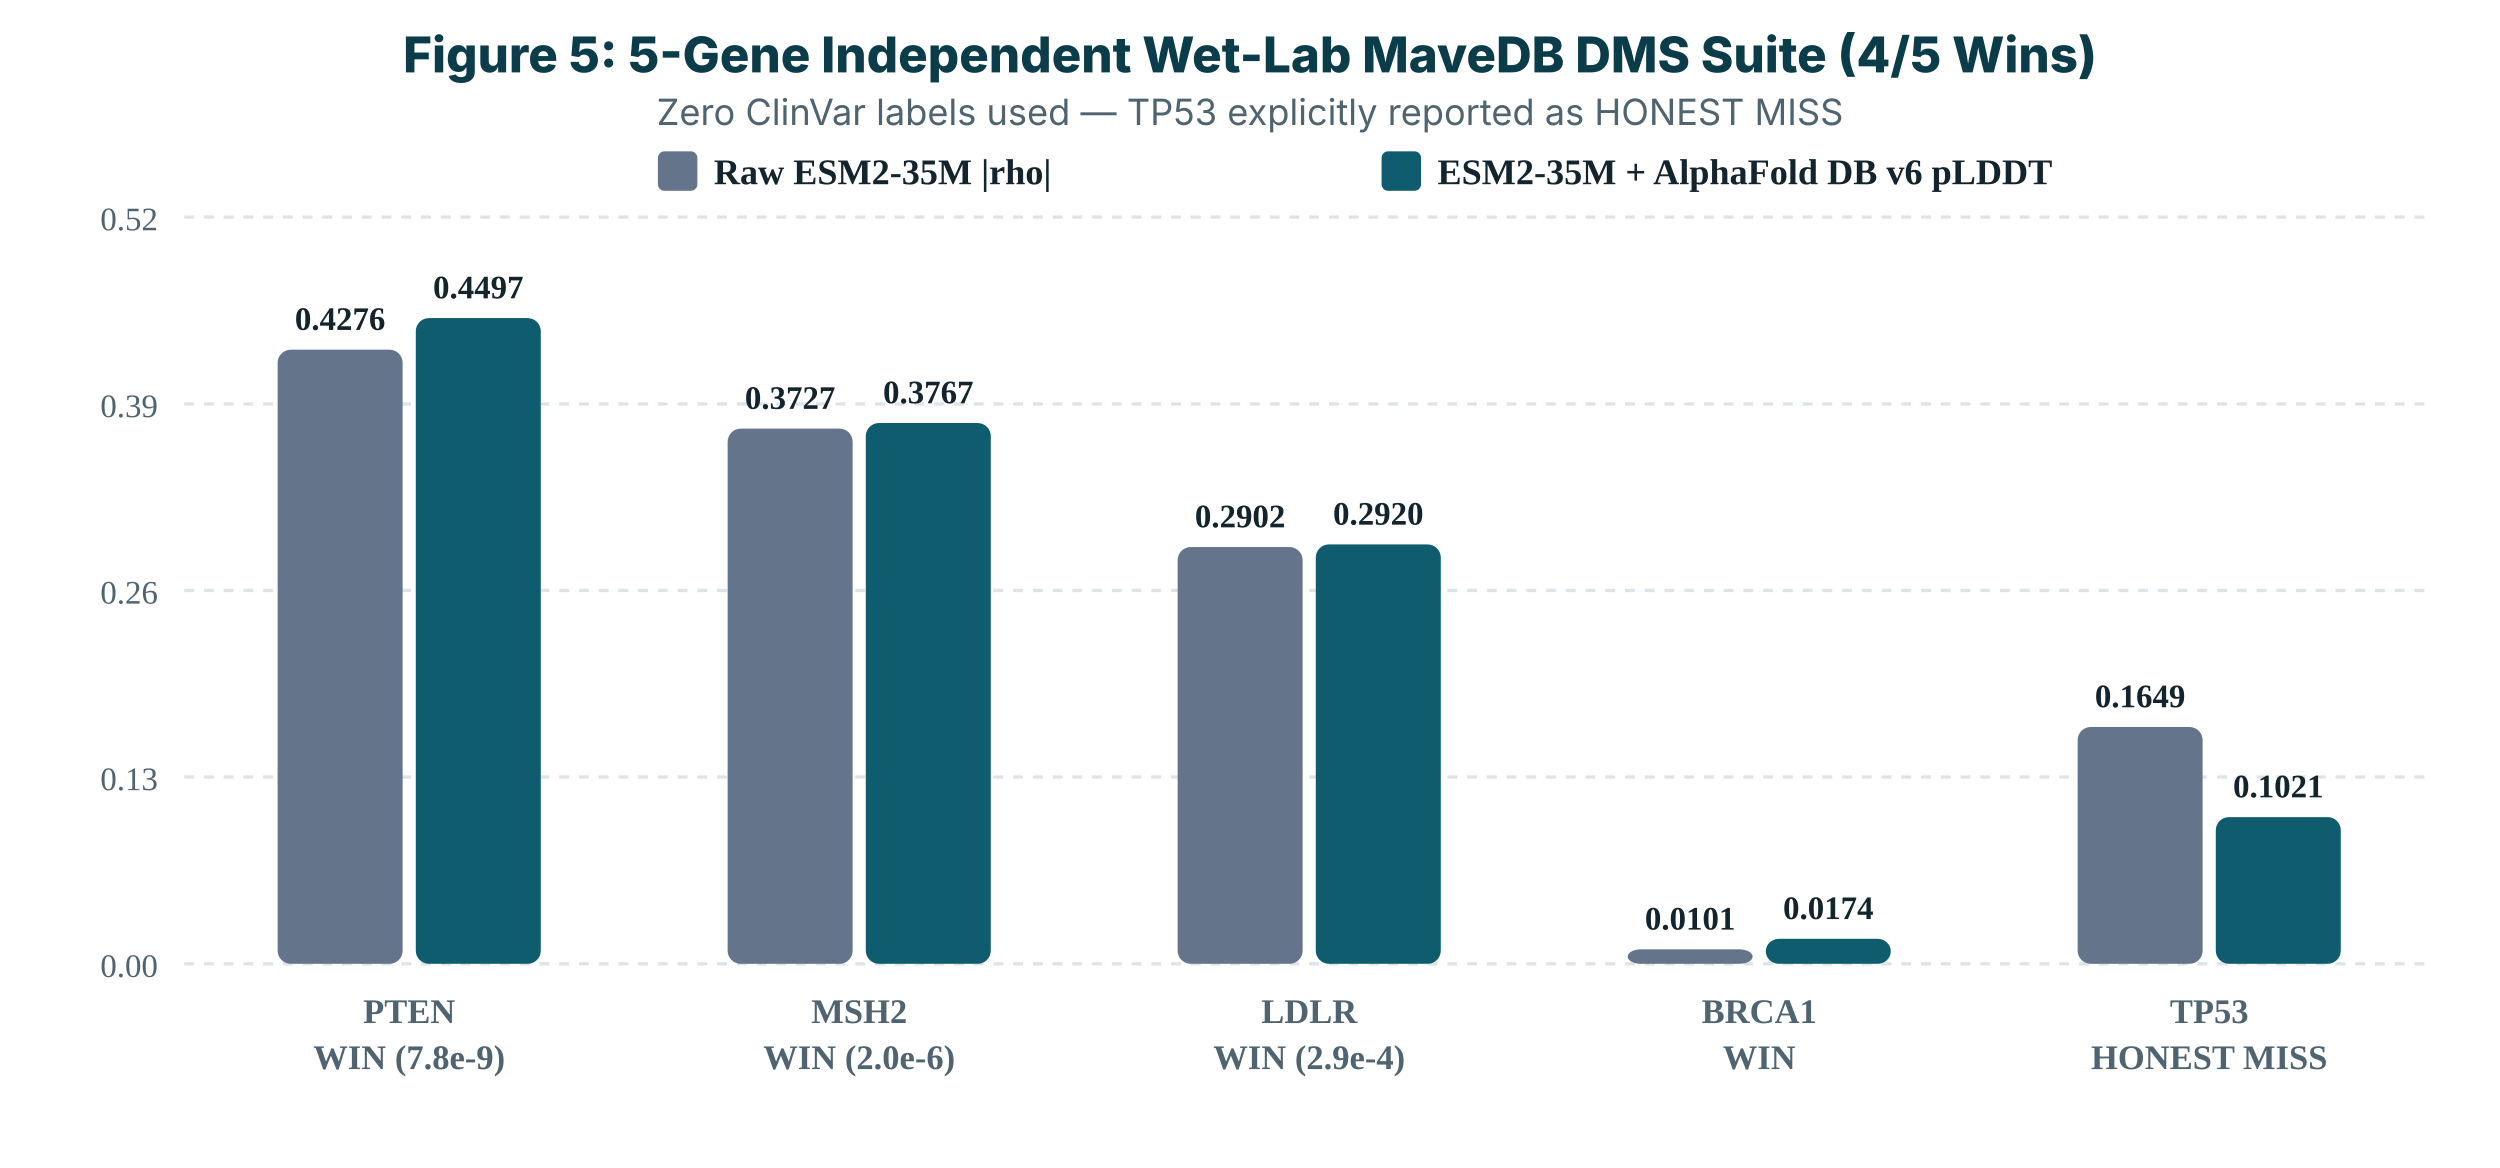
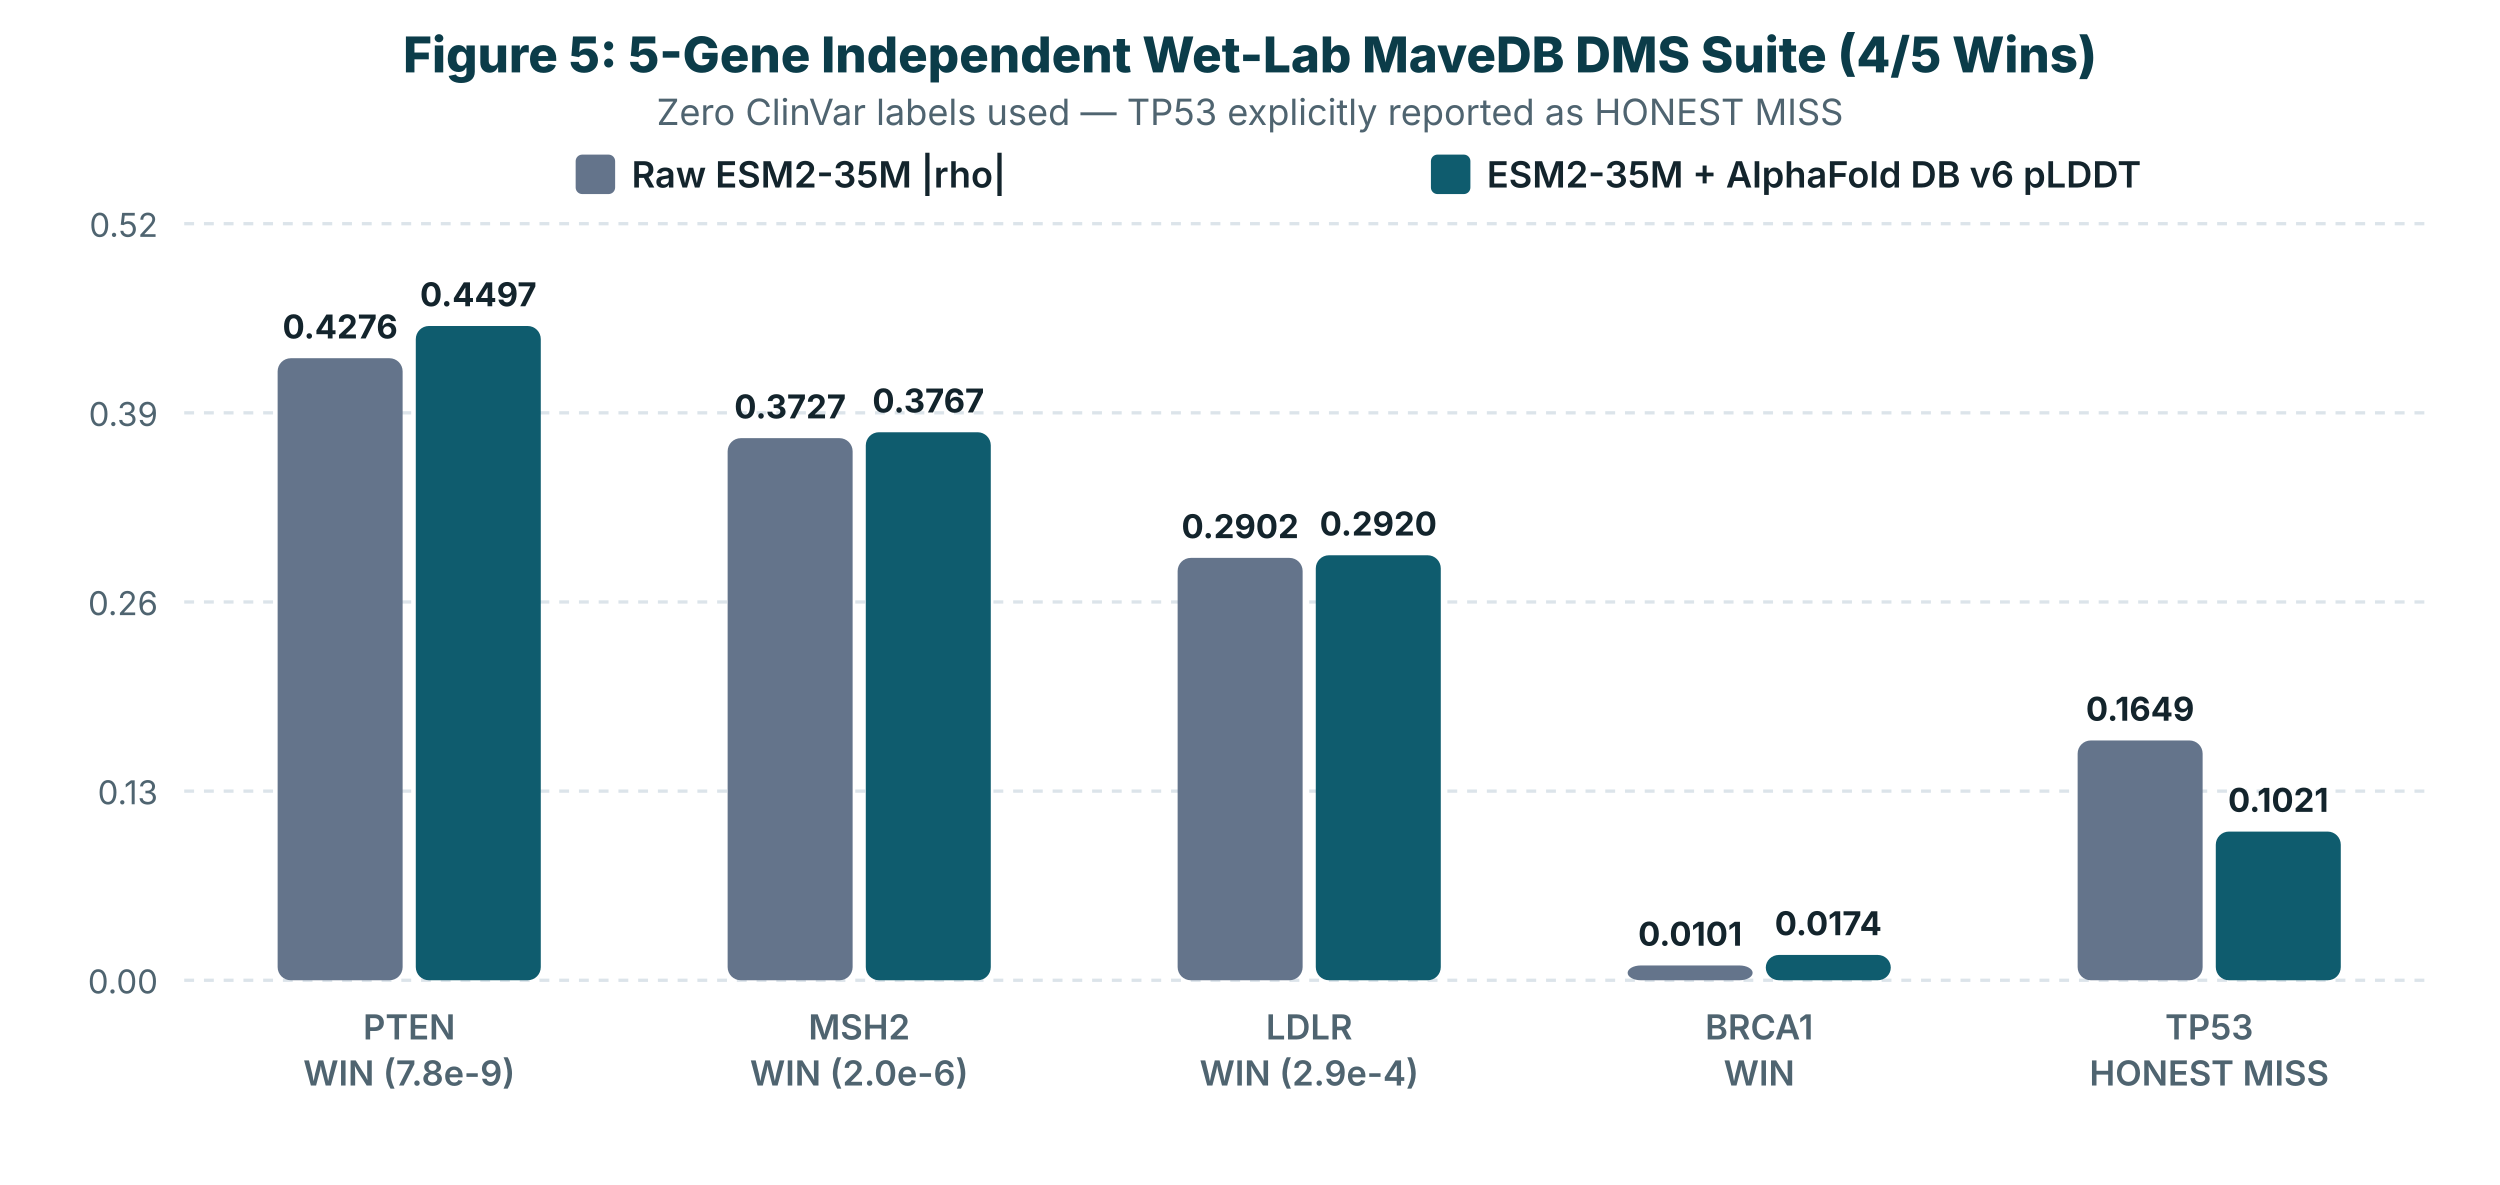
- <svg xmlns="http://www.w3.org/2000/svg" viewBox="0 0 760 355" style="width:100%;height:auto;background:#fff;border-radius:10px;border:1px solid #dce4ea">
+ <svg xmlns="http://www.w3.org/2000/svg" viewBox="0 0 760 360" style="width:100%;height:auto;background:#fff;border-radius:10px;border:1px solid #dce4ea">
  <text x="380.0" y="22" text-anchor="middle" fill="#0b3c49" font-family="Inter,sans-serif" font-size="15" font-weight="800">Figure 5: 5-Gene Independent Wet-Lab MaveDB DMS Suite (4/5 Wins)</text>
  <text x="380.0" y="38" text-anchor="middle" fill="#4f6470" font-family="Inter,sans-serif" font-size="11">Zero ClinVar labels used — TP53 explicitly reported as HONEST MISS</text>
-   <rect x="200" y="46" width="12" height="12" rx="2" fill="#64748b" />
-   <text x="217" y="56" fill="#13242c" font-size="11" font-weight="600">Raw ESM2-35M |rho|</text>
-   <rect x="420" y="46" width="12" height="12" rx="2" fill="#0f5c6e" />
-   <text x="437" y="56" fill="#13242c" font-size="11" font-weight="600">ESM2-35M + AlphaFold DB v6 pLDDT</text>
-   <line x1="56" y1="293.0" x2="740" y2="293.0" stroke="#dce4ea" stroke-dasharray="3,3" />
-   <text x="48" y="297.0" text-anchor="end" fill="#4f6470" font-size="10">0.00</text>
-   <line x1="56" y1="236.2" x2="740" y2="236.2" stroke="#dce4ea" stroke-dasharray="3,3" />
-   <text x="48" y="240.2" text-anchor="end" fill="#4f6470" font-size="10">0.13</text>
-   <line x1="56" y1="179.5" x2="740" y2="179.5" stroke="#dce4ea" stroke-dasharray="3,3" />
-   <text x="48" y="183.5" text-anchor="end" fill="#4f6470" font-size="10">0.26</text>
-   <line x1="56" y1="122.8" x2="740" y2="122.8" stroke="#dce4ea" stroke-dasharray="3,3" />
-   <text x="48" y="126.8" text-anchor="end" fill="#4f6470" font-size="10">0.39</text>
-   <line x1="56" y1="66.0" x2="740" y2="66.0" stroke="#dce4ea" stroke-dasharray="3,3" />
-   <text x="48" y="70.0" text-anchor="end" fill="#4f6470" font-size="10">0.52</text>
-   <rect x="84.4" y="106.3" width="38.0" height="186.7" rx="4" fill="#64748b" />
-   <text x="103.4" y="100.3" text-anchor="middle" fill="#13242c" font-size="10" font-weight="700">0.4276</text>
-   <rect x="126.4" y="96.7" width="38.0" height="196.3" rx="4" fill="#0f5c6e" />
-   <text x="145.4" y="90.7" text-anchor="middle" fill="#13242c" font-size="10" font-weight="700">0.4497</text>
-   <text x="124.4" y="311.0" text-anchor="middle" fill="#4f6470" font-size="10.5" font-weight="600">PTEN</text>
-   <text x="124.4" y="325.0" text-anchor="middle" fill="#4f6470" font-size="10.5" font-weight="600">WIN (7.8e-9)</text>
-   <rect x="221.2" y="130.3" width="38.0" height="162.7" rx="4" fill="#64748b" />
-   <text x="240.2" y="124.3" text-anchor="middle" fill="#13242c" font-size="10" font-weight="700">0.3727</text>
-   <rect x="263.2" y="128.6" width="38.0" height="164.4" rx="4" fill="#0f5c6e" />
-   <text x="282.2" y="122.6" text-anchor="middle" fill="#13242c" font-size="10" font-weight="700">0.3767</text>
-   <text x="261.2" y="311.0" text-anchor="middle" fill="#4f6470" font-size="10.5" font-weight="600">MSH2</text>
-   <text x="261.2" y="325.0" text-anchor="middle" fill="#4f6470" font-size="10.5" font-weight="600">WIN (2.0e-6)</text>
-   <rect x="358.0" y="166.3" width="38.0" height="126.7" rx="4" fill="#64748b" />
-   <text x="377.0" y="160.3" text-anchor="middle" fill="#13242c" font-size="10" font-weight="700">0.2902</text>
-   <rect x="400.0" y="165.5" width="38.0" height="127.5" rx="4" fill="#0f5c6e" />
-   <text x="419.0" y="159.5" text-anchor="middle" fill="#13242c" font-size="10" font-weight="700">0.2920</text>
-   <text x="398.0" y="311.0" text-anchor="middle" fill="#4f6470" font-size="10.5" font-weight="600">LDLR</text>
-   <text x="398.0" y="325.0" text-anchor="middle" fill="#4f6470" font-size="10.5" font-weight="600">WIN (2.9e-4)</text>
-   <rect x="494.8" y="288.6" width="38.0" height="4.4" rx="4" fill="#64748b" />
-   <text x="513.8" y="282.6" text-anchor="middle" fill="#13242c" font-size="10" font-weight="700">0.0101</text>
-   <rect x="536.8" y="285.4" width="38.0" height="7.6" rx="4" fill="#0f5c6e" />
-   <text x="555.8" y="279.4" text-anchor="middle" fill="#13242c" font-size="10" font-weight="700">0.0174</text>
-   <text x="534.8" y="311.0" text-anchor="middle" fill="#4f6470" font-size="10.5" font-weight="600">BRCA1</text>
-   <text x="534.8" y="325.0" text-anchor="middle" fill="#4f6470" font-size="10.5" font-weight="600">WIN</text>
-   <rect x="631.6" y="221.0" width="38.0" height="72.0" rx="4" fill="#64748b" />
-   <text x="650.6" y="215.0" text-anchor="middle" fill="#13242c" font-size="10" font-weight="700">0.1649</text>
-   <rect x="673.6" y="248.4" width="38.0" height="44.6" rx="4" fill="#0f5c6e" />
-   <text x="692.6" y="242.4" text-anchor="middle" fill="#13242c" font-size="10" font-weight="700">0.1021</text>
-   <text x="671.6" y="311.0" text-anchor="middle" fill="#4f6470" font-size="10.5" font-weight="600">TP53</text>
-   <text x="671.6" y="325.0" text-anchor="middle" fill="#4f6470" font-size="10.5" font-weight="600">HONEST MISS</text>
+   <rect x="175" y="47" width="12" height="12" rx="2" fill="#64748b" />
+   <text x="192" y="57" fill="#13242c" font-family="Inter,sans-serif" font-size="11" font-weight="600">Raw ESM2-35M |rho|</text>
+   <rect x="435" y="47" width="12" height="12" rx="2" fill="#0f5c6e" />
+   <text x="452" y="57" fill="#13242c" font-family="Inter,sans-serif" font-size="11" font-weight="600">ESM2-35M + AlphaFold DB v6 pLDDT</text>
+   <line x1="56" y1="298.0" x2="740" y2="298.0" stroke="#dce4ea" stroke-dasharray="3,3" />
+   <text x="48" y="302.0" text-anchor="end" fill="#4f6470" font-family="Inter,sans-serif" font-size="10">0.00</text>
+   <line x1="56" y1="240.5" x2="740" y2="240.5" stroke="#dce4ea" stroke-dasharray="3,3" />
+   <text x="48" y="244.5" text-anchor="end" fill="#4f6470" font-family="Inter,sans-serif" font-size="10">0.13</text>
+   <line x1="56" y1="183.0" x2="740" y2="183.0" stroke="#dce4ea" stroke-dasharray="3,3" />
+   <text x="48" y="187.0" text-anchor="end" fill="#4f6470" font-family="Inter,sans-serif" font-size="10">0.26</text>
+   <line x1="56" y1="125.5" x2="740" y2="125.5" stroke="#dce4ea" stroke-dasharray="3,3" />
+   <text x="48" y="129.5" text-anchor="end" fill="#4f6470" font-family="Inter,sans-serif" font-size="10">0.39</text>
+   <line x1="56" y1="68.0" x2="740" y2="68.0" stroke="#dce4ea" stroke-dasharray="3,3" />
+   <text x="48" y="72.0" text-anchor="end" fill="#4f6470" font-family="Inter,sans-serif" font-size="10">0.52</text>
+   <rect x="84.4" y="108.9" width="38.0" height="189.1" rx="4" fill="#64748b" />
+   <text x="103.4" y="102.9" text-anchor="middle" fill="#13242c" font-family="Inter,sans-serif" font-size="10" font-weight="700">0.4276</text>
+   <rect x="126.4" y="99.1" width="38.0" height="198.9" rx="4" fill="#0f5c6e" />
+   <text x="145.4" y="93.1" text-anchor="middle" fill="#13242c" font-family="Inter,sans-serif" font-size="10" font-weight="700">0.4497</text>
+   <text x="124.4" y="316.0" text-anchor="middle" fill="#4f6470" font-family="Inter,sans-serif" font-size="10.5" font-weight="600">PTEN</text>
+   <text x="124.4" y="330.0" text-anchor="middle" fill="#4f6470" font-family="Inter,sans-serif" font-size="10.5" font-weight="600">WIN (7.8e-9)</text>
+   <rect x="221.2" y="133.2" width="38.0" height="164.8" rx="4" fill="#64748b" />
+   <text x="240.2" y="127.2" text-anchor="middle" fill="#13242c" font-family="Inter,sans-serif" font-size="10" font-weight="700">0.3727</text>
+   <rect x="263.2" y="131.4" width="38.0" height="166.6" rx="4" fill="#0f5c6e" />
+   <text x="282.2" y="125.4" text-anchor="middle" fill="#13242c" font-family="Inter,sans-serif" font-size="10" font-weight="700">0.3767</text>
+   <text x="261.2" y="316.0" text-anchor="middle" fill="#4f6470" font-family="Inter,sans-serif" font-size="10.5" font-weight="600">MSH2</text>
+   <text x="261.2" y="330.0" text-anchor="middle" fill="#4f6470" font-family="Inter,sans-serif" font-size="10.5" font-weight="600">WIN (2.0e-6)</text>
+   <rect x="358.0" y="169.6" width="38.0" height="128.4" rx="4" fill="#64748b" />
+   <text x="377.0" y="163.6" text-anchor="middle" fill="#13242c" font-family="Inter,sans-serif" font-size="10" font-weight="700">0.2902</text>
+   <rect x="400.0" y="168.8" width="38.0" height="129.2" rx="4" fill="#0f5c6e" />
+   <text x="419.0" y="162.8" text-anchor="middle" fill="#13242c" font-family="Inter,sans-serif" font-size="10" font-weight="700">0.2920</text>
+   <text x="398.0" y="316.0" text-anchor="middle" fill="#4f6470" font-family="Inter,sans-serif" font-size="10.5" font-weight="600">LDLR</text>
+   <text x="398.0" y="330.0" text-anchor="middle" fill="#4f6470" font-family="Inter,sans-serif" font-size="10.5" font-weight="600">WIN (2.9e-4)</text>
+   <rect x="494.8" y="293.5" width="38.0" height="4.5" rx="4" fill="#64748b" />
+   <text x="513.8" y="287.5" text-anchor="middle" fill="#13242c" font-family="Inter,sans-serif" font-size="10" font-weight="700">0.0101</text>
+   <rect x="536.8" y="290.3" width="38.0" height="7.7" rx="4" fill="#0f5c6e" />
+   <text x="555.8" y="284.3" text-anchor="middle" fill="#13242c" font-family="Inter,sans-serif" font-size="10" font-weight="700">0.0174</text>
+   <text x="534.8" y="316.0" text-anchor="middle" fill="#4f6470" font-family="Inter,sans-serif" font-size="10.5" font-weight="600">BRCA1</text>
+   <text x="534.8" y="330.0" text-anchor="middle" fill="#4f6470" font-family="Inter,sans-serif" font-size="10.5" font-weight="600">WIN</text>
+   <rect x="631.6" y="225.1" width="38.0" height="72.9" rx="4" fill="#64748b" />
+   <text x="650.6" y="219.1" text-anchor="middle" fill="#13242c" font-family="Inter,sans-serif" font-size="10" font-weight="700">0.1649</text>
+   <rect x="673.6" y="252.8" width="38.0" height="45.2" rx="4" fill="#0f5c6e" />
+   <text x="692.6" y="246.8" text-anchor="middle" fill="#13242c" font-family="Inter,sans-serif" font-size="10" font-weight="700">0.1021</text>
+   <text x="671.6" y="316.0" text-anchor="middle" fill="#4f6470" font-family="Inter,sans-serif" font-size="10.5" font-weight="600">TP53</text>
+   <text x="671.6" y="330.0" text-anchor="middle" fill="#4f6470" font-family="Inter,sans-serif" font-size="10.5" font-weight="600">HONEST MISS</text>
</svg>
